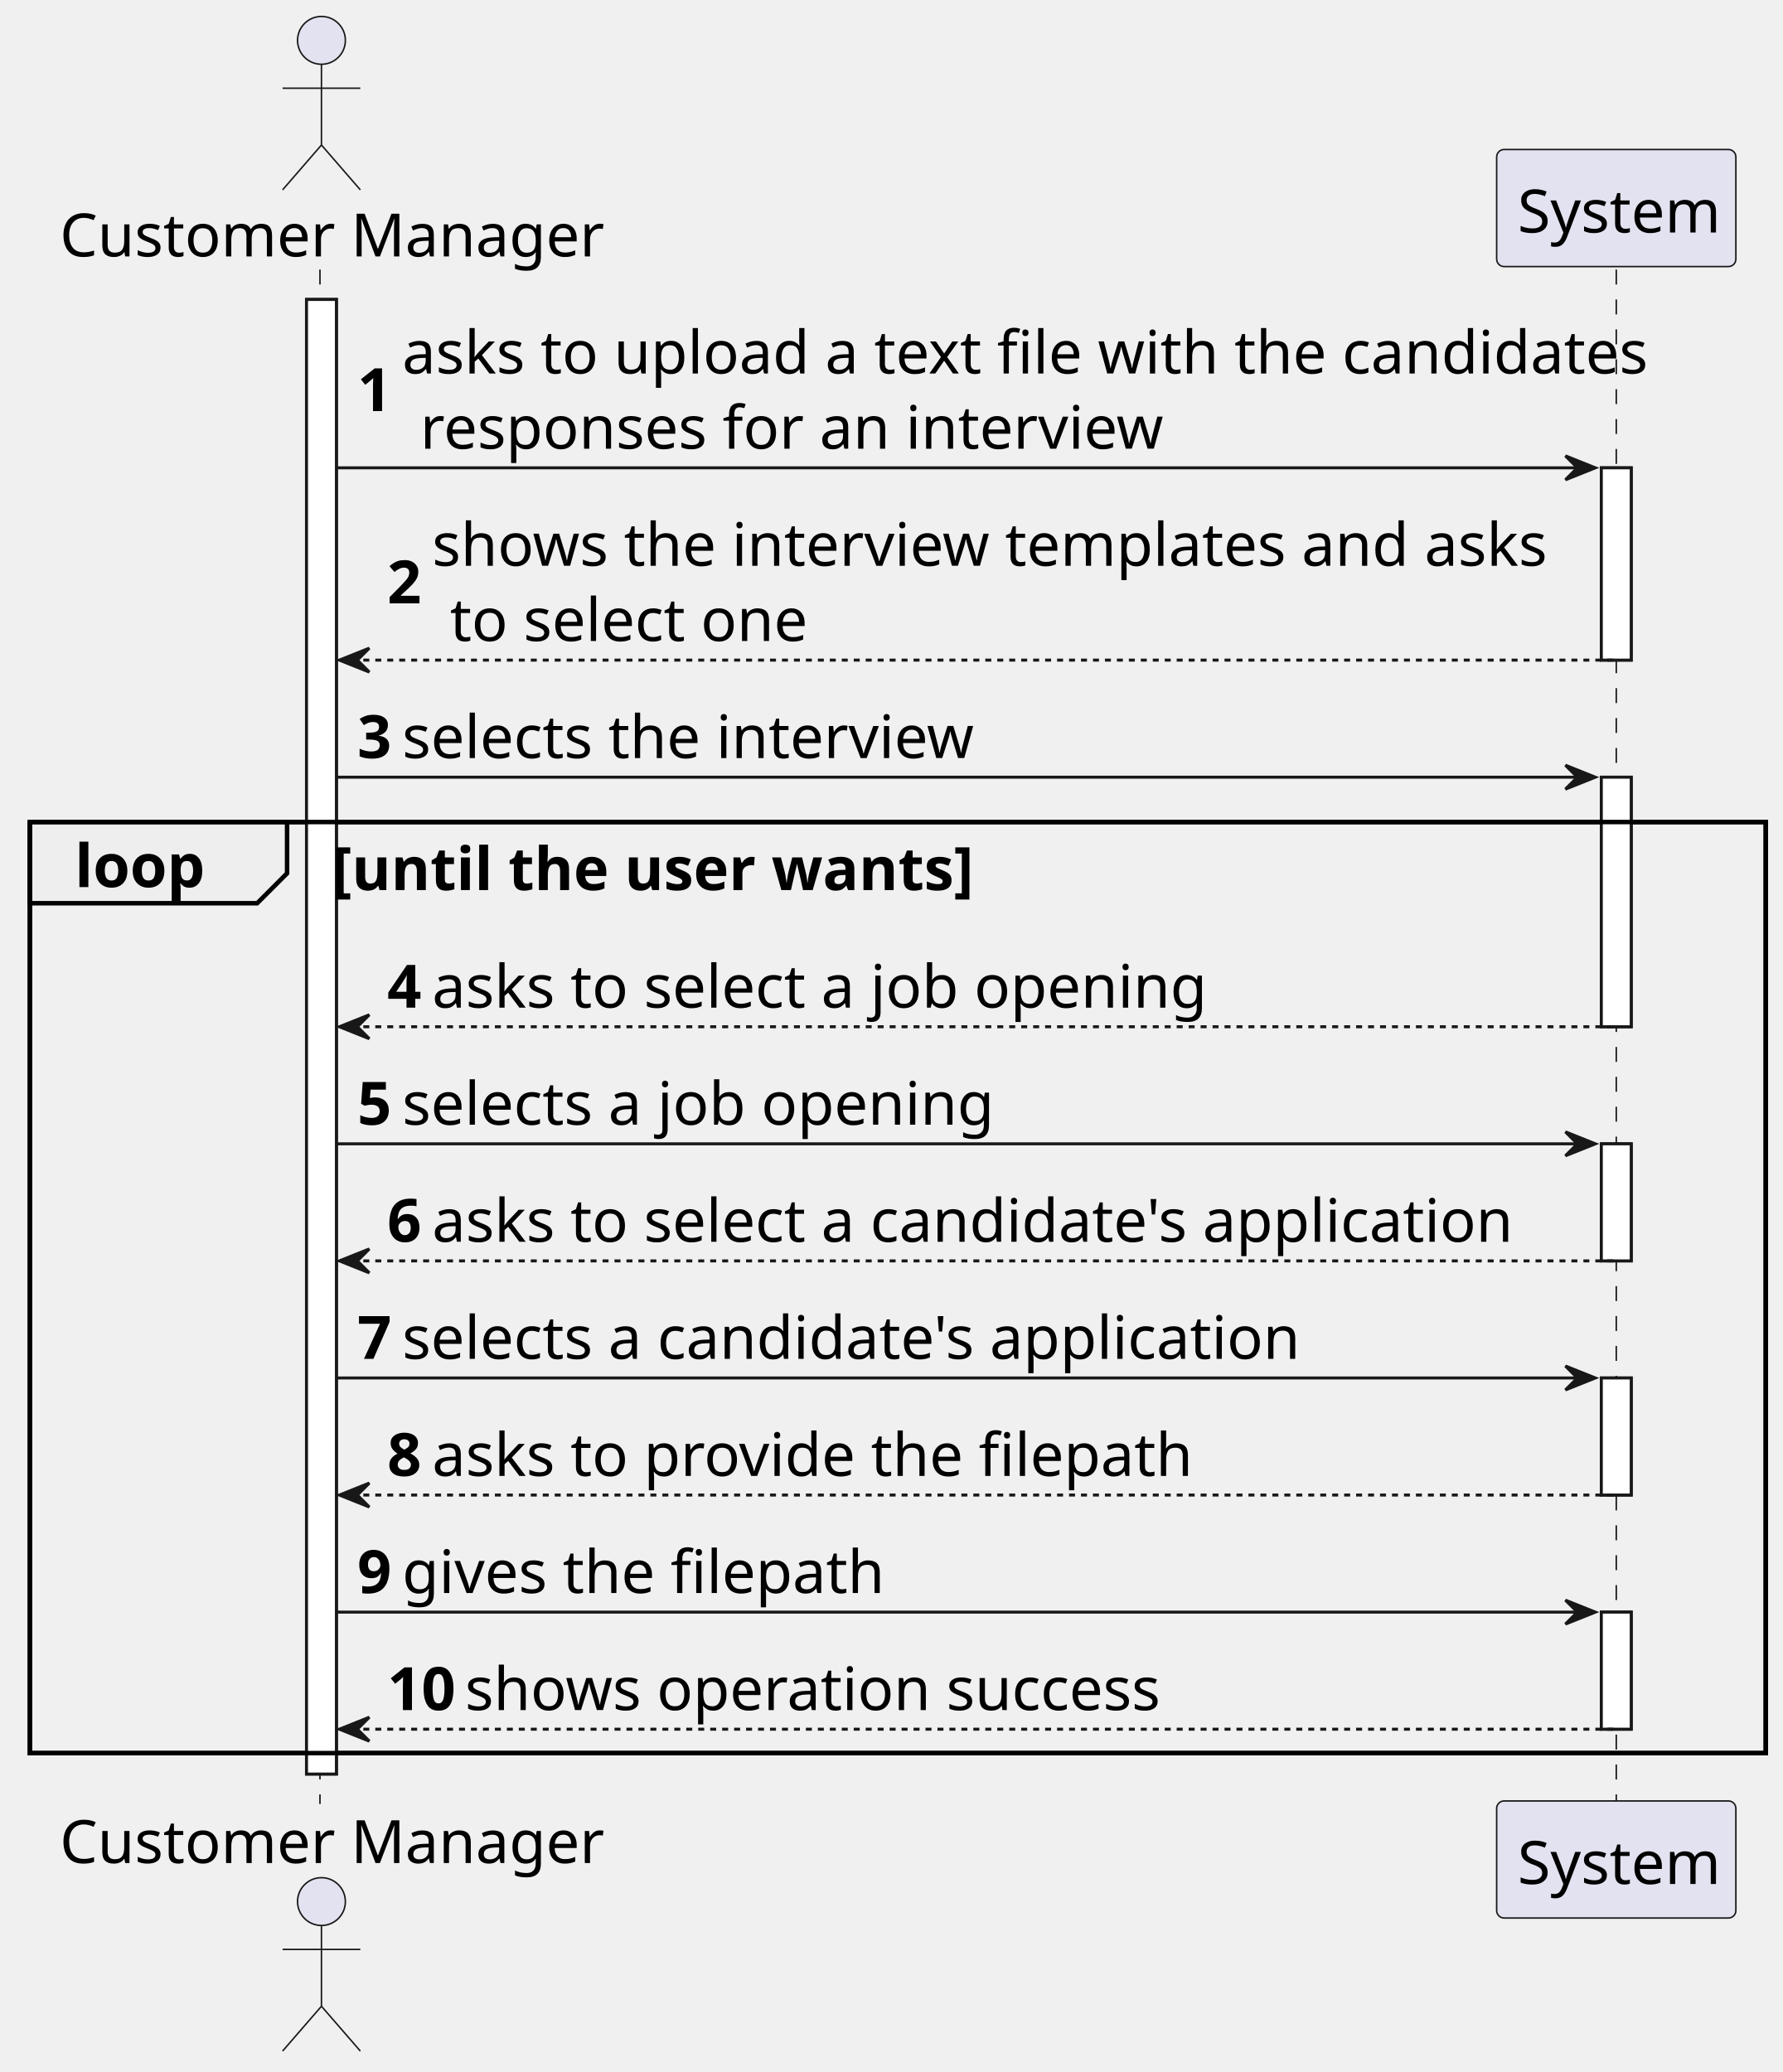
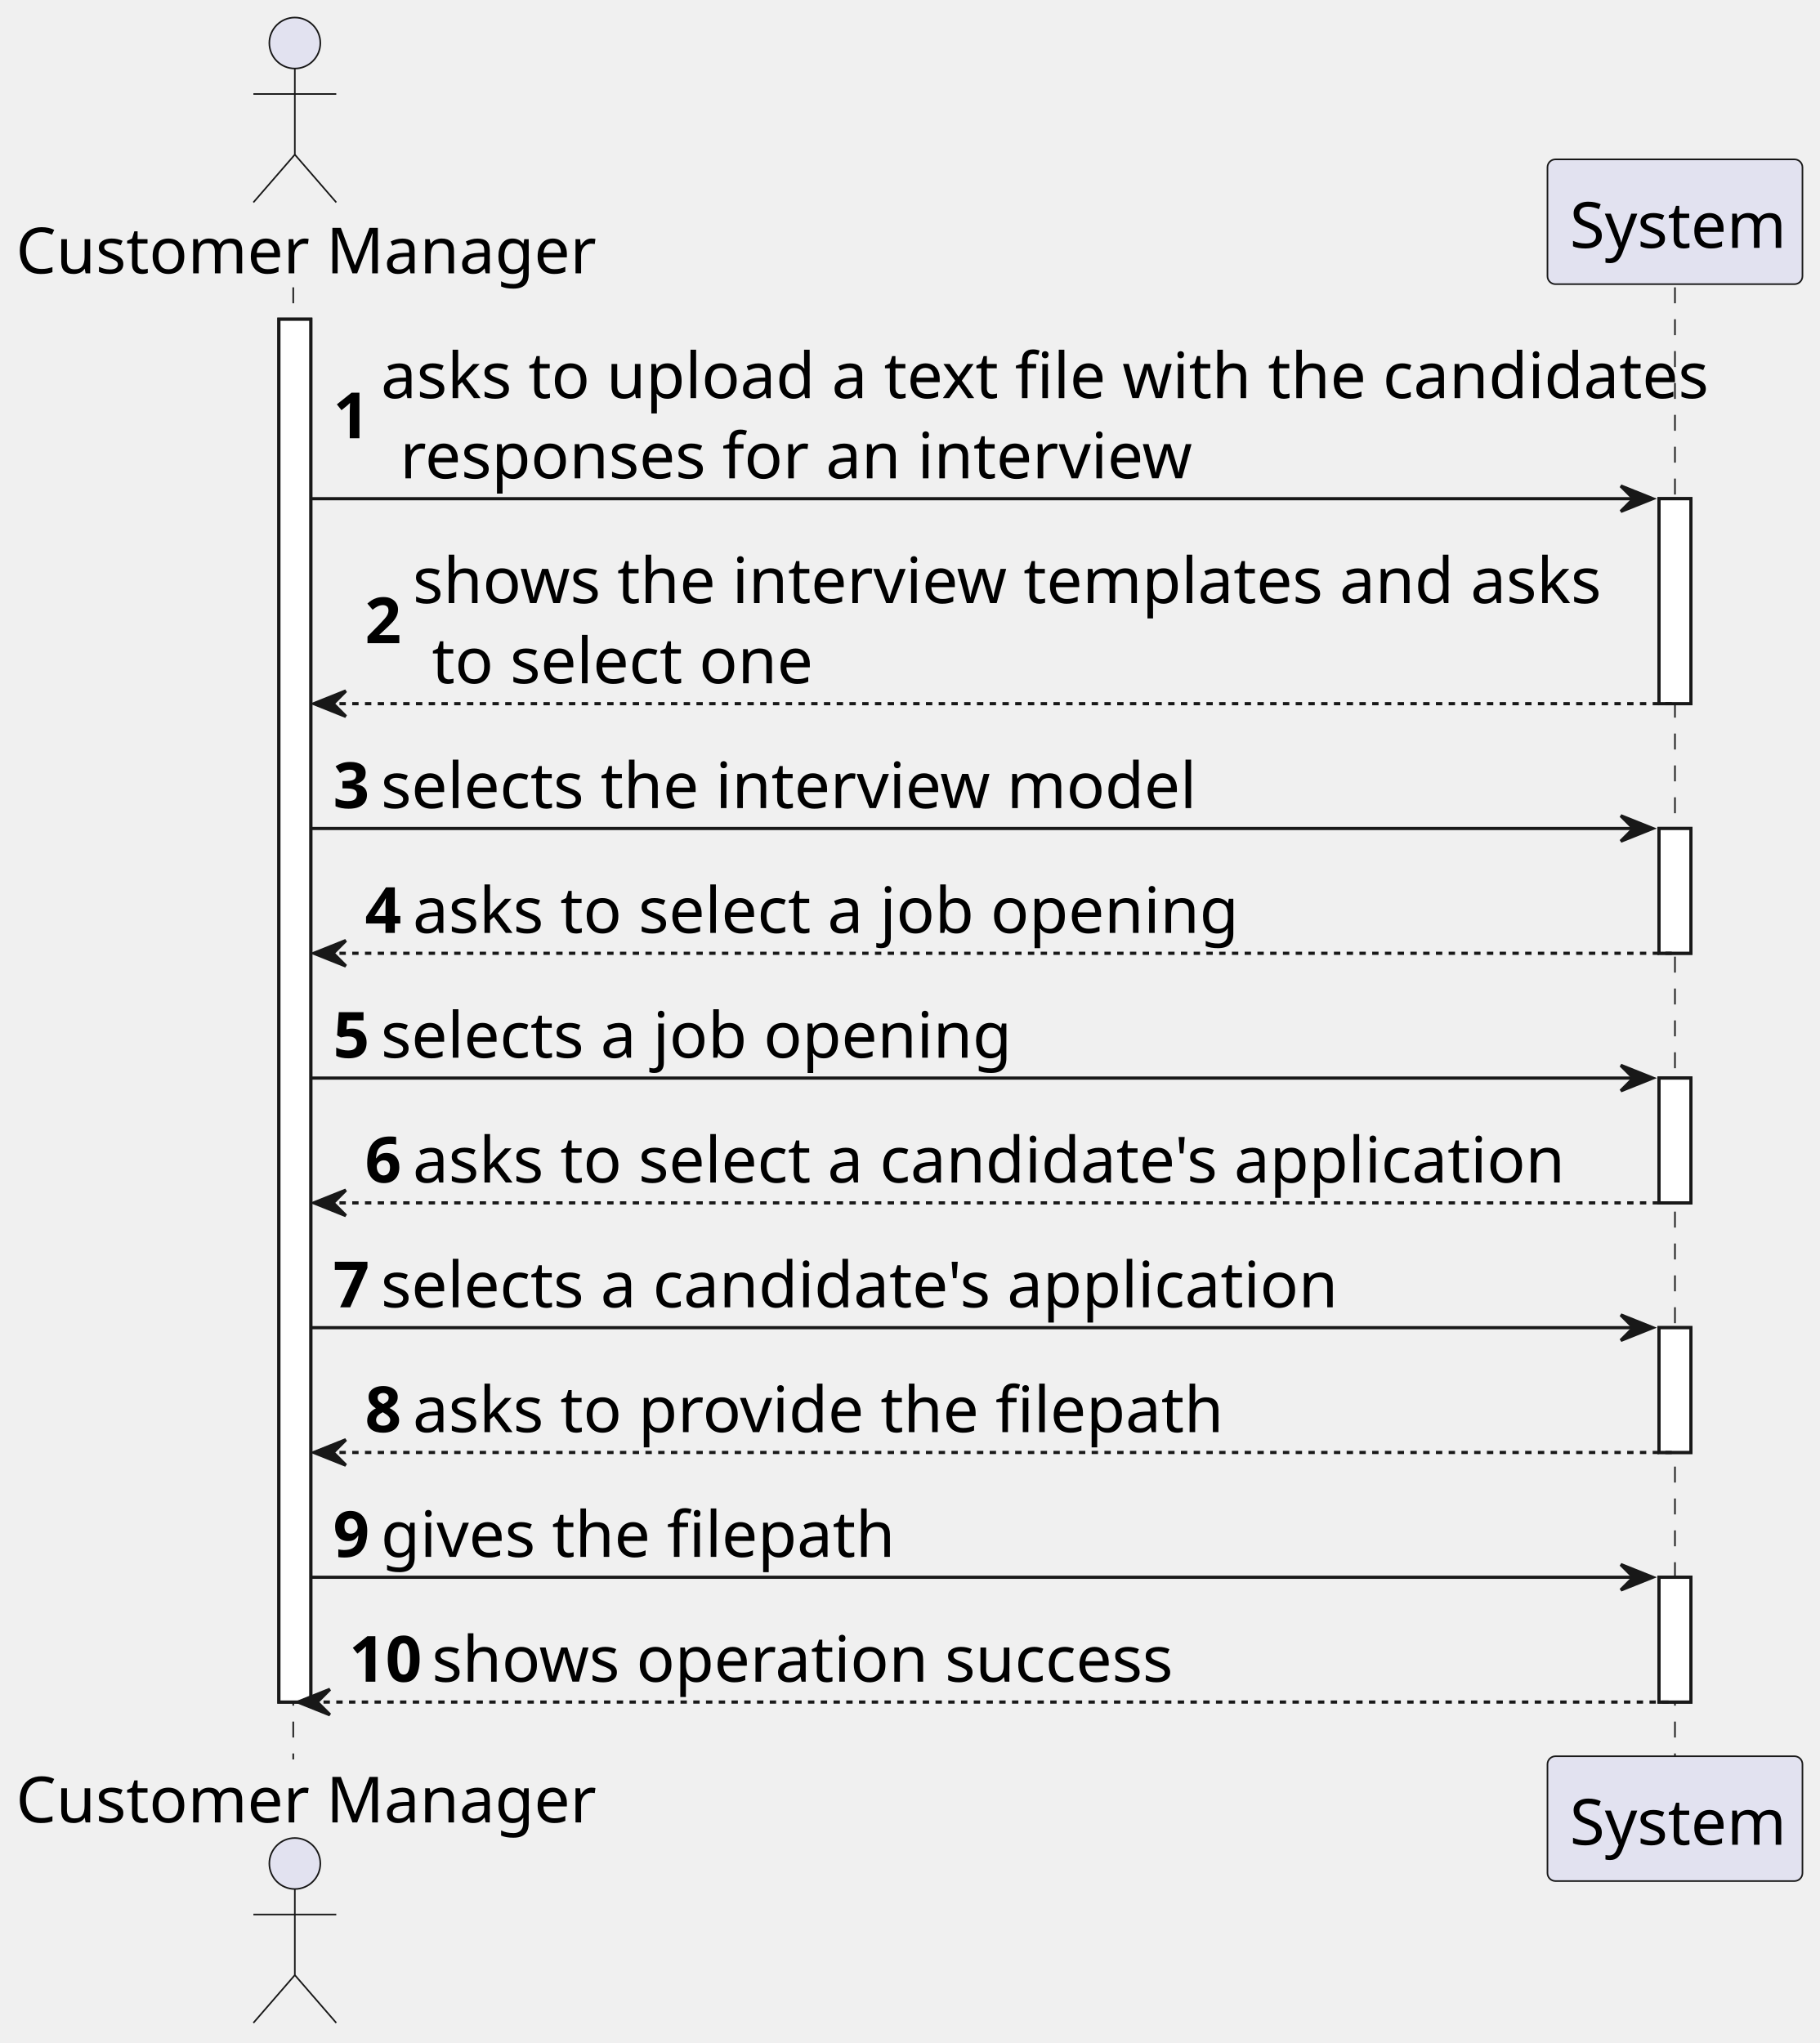
- <svg xmlns="http://www.w3.org/2000/svg" contentStyleType="text/css" height="693px" preserveAspectRatio="none" style="width:596px;height:693px;background:#FFFFFF;" version="1.1" viewBox="0 0 596 693" width="596px" zoomAndPan="magnify">
+ <svg xmlns="http://www.w3.org/2000/svg" contentStyleType="text/css" height="641px" preserveAspectRatio="none" style="width:571px;height:641px;background:#FFFFFF;" version="1.1" viewBox="0 0 571 641" width="571px" zoomAndPan="magnify">
  <defs />
  <g>
-     <rect fill="#FFFFFF" height="493.188" style="stroke:#181818;stroke-width:1.0;" width="10" x="102.5" y="100.156" />
-     <rect fill="#FFFFFF" height="64.312" style="stroke:#181818;stroke-width:1.0;" width="10" x="535.5" y="156.469" />
-     <rect fill="#FFFFFF" height="83.469" style="stroke:#181818;stroke-width:1.0;" width="10" x="535.5" y="259.938" />
-     <rect fill="#FFFFFF" height="39.156" style="stroke:#181818;stroke-width:1.0;" width="10" x="535.5" y="382.562" />
-     <rect fill="#FFFFFF" height="39.156" style="stroke:#181818;stroke-width:1.0;" width="10" x="535.5" y="460.875" />
-     <rect fill="#FFFFFF" height="39.156" style="stroke:#181818;stroke-width:1.0;" width="10" x="535.5" y="539.188" />
-     <rect fill="none" height="311.406" style="stroke:#000000;stroke-width:1.5;" width="580.5" x="10" y="274.938" />
-     <line style="stroke:#181818;stroke-width:0.5;stroke-dasharray:5.0,5.0;" x1="107" x2="107" y1="90.156" y2="603.344" />
-     <line style="stroke:#181818;stroke-width:0.5;stroke-dasharray:5.0,5.0;" x1="540.5" x2="540.5" y1="90.156" y2="603.344" />
-     <text fill="#000000" font-family="sans-serif" font-size="20" lengthAdjust="spacing" textLength="169" x="20" y="85.762">Customer Manager</text>
-     <ellipse cx="107.5" cy="13.5" fill="#E2E2F0" rx="8" ry="8" style="stroke:#181818;stroke-width:0.5;" />
-     <path d="M107.5,21.5 L107.5,48.5 M94.5,29.5 L120.5,29.5 M107.5,48.5 L94.5,63.5 M107.5,48.5 L120.5,63.5 " fill="none" style="stroke:#181818;stroke-width:0.5;" />
-     <text fill="#000000" font-family="sans-serif" font-size="20" lengthAdjust="spacing" textLength="169" x="20" y="623.106">Customer Manager</text>
-     <ellipse cx="107.5" cy="636" fill="#E2E2F0" rx="8" ry="8" style="stroke:#181818;stroke-width:0.5;" />
-     <path d="M107.5,644 L107.5,671 M94.5,652 L120.5,652 M107.5,671 L94.5,686 M107.5,671 L120.5,686 " fill="none" style="stroke:#181818;stroke-width:0.5;" />
-     <rect fill="#E2E2F0" height="39.156" rx="2.5" ry="2.5" style="stroke:#181818;stroke-width:0.5;" width="80" x="500.5" y="50" />
-     <text fill="#000000" font-family="sans-serif" font-size="20" lengthAdjust="spacing" textLength="66" x="507.5" y="77.762">System</text>
-     <rect fill="#E2E2F0" height="39.156" rx="2.5" ry="2.5" style="stroke:#181818;stroke-width:0.5;" width="80" x="500.5" y="602.344" />
-     <text fill="#000000" font-family="sans-serif" font-size="20" lengthAdjust="spacing" textLength="66" x="507.5" y="630.106">System</text>
-     <rect fill="#FFFFFF" height="493.188" style="stroke:#181818;stroke-width:1.0;" width="10" x="102.5" y="100.156" />
-     <rect fill="#FFFFFF" height="64.312" style="stroke:#181818;stroke-width:1.0;" width="10" x="535.5" y="156.469" />
-     <rect fill="#FFFFFF" height="83.469" style="stroke:#181818;stroke-width:1.0;" width="10" x="535.5" y="259.938" />
-     <rect fill="#FFFFFF" height="39.156" style="stroke:#181818;stroke-width:1.0;" width="10" x="535.5" y="382.562" />
-     <rect fill="#FFFFFF" height="39.156" style="stroke:#181818;stroke-width:1.0;" width="10" x="535.5" y="460.875" />
-     <rect fill="#FFFFFF" height="39.156" style="stroke:#181818;stroke-width:1.0;" width="10" x="535.5" y="539.188" />
-     <polygon fill="#181818" points="523.5,152.469,533.5,156.469,523.5,160.469,527.5,156.469" style="stroke:#181818;stroke-width:1.0;" />
-     <line style="stroke:#181818;stroke-width:1.0;" x1="112.5" x2="529.5" y1="156.469" y2="156.469" />
-     <text fill="#000000" font-family="sans-serif" font-size="20" font-weight="bold" lengthAdjust="spacing" textLength="11" x="119.5" y="137.496">1</text>
-     <text fill="#000000" font-family="sans-serif" font-size="20" lengthAdjust="spacing" textLength="389" x="134.5" y="124.918">asks to upload a text file with the candidates</text>
-     <text fill="#000000" font-family="sans-serif" font-size="20" lengthAdjust="spacing" textLength="231" x="140.5" y="150.074">responses for an interview</text>
-     <polygon fill="#181818" points="123.5,216.781,113.5,220.781,123.5,224.781,119.5,220.781" style="stroke:#181818;stroke-width:1.0;" />
-     <line style="stroke:#181818;stroke-width:1.0;stroke-dasharray:2.0,2.0;" x1="117.5" x2="539.5" y1="220.781" y2="220.781" />
-     <text fill="#000000" font-family="sans-serif" font-size="20" font-weight="bold" lengthAdjust="spacing" textLength="11" x="129.5" y="201.809">2</text>
-     <text fill="#000000" font-family="sans-serif" font-size="20" lengthAdjust="spacing" textLength="349" x="144.5" y="189.231">shows the interview templates and asks</text>
-     <text fill="#000000" font-family="sans-serif" font-size="20" lengthAdjust="spacing" textLength="113" x="150.5" y="214.387">to select one</text>
-     <polygon fill="#181818" points="523.5,255.938,533.5,259.938,523.5,263.938,527.5,259.938" style="stroke:#181818;stroke-width:1.0;" />
-     <line style="stroke:#181818;stroke-width:1.0;" x1="112.5" x2="529.5" y1="259.938" y2="259.938" />
-     <text fill="#000000" font-family="sans-serif" font-size="20" font-weight="bold" lengthAdjust="spacing" textLength="11" x="119.5" y="253.543">3</text>
-     <text fill="#000000" font-family="sans-serif" font-size="20" lengthAdjust="spacing" textLength="178" x="134.5" y="253.543">selects the interview</text>
-     <path d="M10,274.938 L96,274.938 L96,292.094 L86,302.094 L10,302.094 L10,274.938 " fill="#EEEEEE" style="stroke:#000000;stroke-width:1.5;" />
-     <rect fill="none" height="311.406" style="stroke:#000000;stroke-width:1.5;" width="580.5" x="10" y="274.938" />
-     <text fill="#000000" font-family="sans-serif" font-size="20" font-weight="bold" lengthAdjust="spacing" textLength="41" x="25" y="296.699">loop</text>
-     <text fill="#000000" font-family="sans-serif" font-size="20" font-weight="bold" lengthAdjust="spacing" textLength="201" x="111" y="297.699">[until the user wants]</text>
-     <polygon fill="#181818" points="123.5,339.406,113.5,343.406,123.5,347.406,119.5,343.406" style="stroke:#181818;stroke-width:1.0;" />
-     <line style="stroke:#181818;stroke-width:1.0;stroke-dasharray:2.0,2.0;" x1="117.5" x2="539.5" y1="343.406" y2="343.406" />
-     <text fill="#000000" font-family="sans-serif" font-size="20" font-weight="bold" lengthAdjust="spacing" textLength="11" x="129.5" y="337.012">4</text>
-     <text fill="#000000" font-family="sans-serif" font-size="20" lengthAdjust="spacing" textLength="245" x="144.5" y="337.012">asks to select a job opening</text>
-     <polygon fill="#181818" points="523.5,378.562,533.5,382.562,523.5,386.562,527.5,382.562" style="stroke:#181818;stroke-width:1.0;" />
-     <line style="stroke:#181818;stroke-width:1.0;" x1="112.5" x2="529.5" y1="382.562" y2="382.562" />
-     <text fill="#000000" font-family="sans-serif" font-size="20" font-weight="bold" lengthAdjust="spacing" textLength="11" x="119.5" y="376.168">5</text>
-     <text fill="#000000" font-family="sans-serif" font-size="20" lengthAdjust="spacing" textLength="185" x="134.5" y="376.168">selects a job opening</text>
-     <polygon fill="#181818" points="123.5,417.719,113.5,421.719,123.5,425.719,119.5,421.719" style="stroke:#181818;stroke-width:1.0;" />
-     <line style="stroke:#181818;stroke-width:1.0;stroke-dasharray:2.0,2.0;" x1="117.5" x2="539.5" y1="421.719" y2="421.719" />
-     <text fill="#000000" font-family="sans-serif" font-size="20" font-weight="bold" lengthAdjust="spacing" textLength="11" x="129.5" y="415.324">6</text>
-     <text fill="#000000" font-family="sans-serif" font-size="20" lengthAdjust="spacing" textLength="343" x="144.5" y="415.324">asks to select a candidate's application</text>
-     <polygon fill="#181818" points="523.5,456.875,533.5,460.875,523.5,464.875,527.5,460.875" style="stroke:#181818;stroke-width:1.0;" />
-     <line style="stroke:#181818;stroke-width:1.0;" x1="112.5" x2="529.5" y1="460.875" y2="460.875" />
-     <text fill="#000000" font-family="sans-serif" font-size="20" font-weight="bold" lengthAdjust="spacing" textLength="11" x="119.5" y="454.481">7</text>
-     <text fill="#000000" font-family="sans-serif" font-size="20" lengthAdjust="spacing" textLength="283" x="134.5" y="454.481">selects a candidate's application</text>
-     <polygon fill="#181818" points="123.5,496.031,113.5,500.031,123.5,504.031,119.5,500.031" style="stroke:#181818;stroke-width:1.0;" />
-     <line style="stroke:#181818;stroke-width:1.0;stroke-dasharray:2.0,2.0;" x1="117.5" x2="539.5" y1="500.031" y2="500.031" />
-     <text fill="#000000" font-family="sans-serif" font-size="20" font-weight="bold" lengthAdjust="spacing" textLength="11" x="129.5" y="493.637">8</text>
-     <text fill="#000000" font-family="sans-serif" font-size="20" lengthAdjust="spacing" textLength="236" x="144.5" y="493.637">asks to provide the filepath</text>
-     <polygon fill="#181818" points="523.5,535.188,533.5,539.188,523.5,543.188,527.5,539.188" style="stroke:#181818;stroke-width:1.0;" />
-     <line style="stroke:#181818;stroke-width:1.0;" x1="112.5" x2="529.5" y1="539.188" y2="539.188" />
-     <text fill="#000000" font-family="sans-serif" font-size="20" font-weight="bold" lengthAdjust="spacing" textLength="11" x="119.5" y="532.793">9</text>
-     <text fill="#000000" font-family="sans-serif" font-size="20" lengthAdjust="spacing" textLength="147" x="134.5" y="532.793">gives the filepath</text>
-     <polygon fill="#181818" points="123.5,574.344,113.5,578.344,123.5,582.344,119.5,578.344" style="stroke:#181818;stroke-width:1.0;" />
-     <line style="stroke:#181818;stroke-width:1.0;stroke-dasharray:2.0,2.0;" x1="117.5" x2="539.5" y1="578.344" y2="578.344" />
-     <text fill="#000000" font-family="sans-serif" font-size="20" font-weight="bold" lengthAdjust="spacing" textLength="22" x="129.5" y="571.949">10</text>
-     <text fill="#000000" font-family="sans-serif" font-size="20" lengthAdjust="spacing" textLength="221" x="155.5" y="571.949">shows operation success</text>
+     <rect fill="#FFFFFF" height="433.875" style="stroke:#181818;stroke-width:1.0;" width="10" x="87.5" y="100.156" />
+     <rect fill="#FFFFFF" height="64.312" style="stroke:#181818;stroke-width:1.0;" width="10" x="520.5" y="156.469" />
+     <rect fill="#FFFFFF" height="39.156" style="stroke:#181818;stroke-width:1.0;" width="10" x="520.5" y="259.938" />
+     <rect fill="#FFFFFF" height="39.156" style="stroke:#181818;stroke-width:1.0;" width="10" x="520.5" y="338.25" />
+     <rect fill="#FFFFFF" height="39.156" style="stroke:#181818;stroke-width:1.0;" width="10" x="520.5" y="416.562" />
+     <rect fill="#FFFFFF" height="39.156" style="stroke:#181818;stroke-width:1.0;" width="10" x="520.5" y="494.875" />
+     <line style="stroke:#181818;stroke-width:0.5;stroke-dasharray:5.0,5.0;" x1="92" x2="92" y1="90.156" y2="552.031" />
+     <line style="stroke:#181818;stroke-width:0.5;stroke-dasharray:5.0,5.0;" x1="525.5" x2="525.5" y1="90.156" y2="552.031" />
+     <text fill="#000000" font-family="sans-serif" font-size="20" lengthAdjust="spacing" textLength="169" x="5" y="85.762">Customer Manager</text>
+     <ellipse cx="92.5" cy="13.5" fill="#E2E2F0" rx="8" ry="8" style="stroke:#181818;stroke-width:0.5;" />
+     <path d="M92.5,21.5 L92.5,48.5 M79.5,29.5 L105.5,29.5 M92.5,48.5 L79.5,63.5 M92.5,48.5 L105.5,63.5 " fill="none" style="stroke:#181818;stroke-width:0.5;" />
+     <text fill="#000000" font-family="sans-serif" font-size="20" lengthAdjust="spacing" textLength="169" x="5" y="571.793">Customer Manager</text>
+     <ellipse cx="92.5" cy="584.688" fill="#E2E2F0" rx="8" ry="8" style="stroke:#181818;stroke-width:0.5;" />
+     <path d="M92.5,592.688 L92.5,619.688 M79.5,600.688 L105.5,600.688 M92.5,619.688 L79.5,634.688 M92.5,619.688 L105.5,634.688 " fill="none" style="stroke:#181818;stroke-width:0.5;" />
+     <rect fill="#E2E2F0" height="39.156" rx="2.5" ry="2.5" style="stroke:#181818;stroke-width:0.5;" width="80" x="485.5" y="50" />
+     <text fill="#000000" font-family="sans-serif" font-size="20" lengthAdjust="spacing" textLength="66" x="492.5" y="77.762">System</text>
+     <rect fill="#E2E2F0" height="39.156" rx="2.5" ry="2.5" style="stroke:#181818;stroke-width:0.5;" width="80" x="485.5" y="551.031" />
+     <text fill="#000000" font-family="sans-serif" font-size="20" lengthAdjust="spacing" textLength="66" x="492.5" y="578.793">System</text>
+     <rect fill="#FFFFFF" height="433.875" style="stroke:#181818;stroke-width:1.0;" width="10" x="87.5" y="100.156" />
+     <rect fill="#FFFFFF" height="64.312" style="stroke:#181818;stroke-width:1.0;" width="10" x="520.5" y="156.469" />
+     <rect fill="#FFFFFF" height="39.156" style="stroke:#181818;stroke-width:1.0;" width="10" x="520.5" y="259.938" />
+     <rect fill="#FFFFFF" height="39.156" style="stroke:#181818;stroke-width:1.0;" width="10" x="520.5" y="338.25" />
+     <rect fill="#FFFFFF" height="39.156" style="stroke:#181818;stroke-width:1.0;" width="10" x="520.5" y="416.562" />
+     <rect fill="#FFFFFF" height="39.156" style="stroke:#181818;stroke-width:1.0;" width="10" x="520.5" y="494.875" />
+     <polygon fill="#181818" points="508.5,152.469,518.5,156.469,508.5,160.469,512.5,156.469" style="stroke:#181818;stroke-width:1.0;" />
+     <line style="stroke:#181818;stroke-width:1.0;" x1="97.5" x2="514.5" y1="156.469" y2="156.469" />
+     <text fill="#000000" font-family="sans-serif" font-size="20" font-weight="bold" lengthAdjust="spacing" textLength="11" x="104.5" y="137.496">1</text>
+     <text fill="#000000" font-family="sans-serif" font-size="20" lengthAdjust="spacing" textLength="389" x="119.5" y="124.918">asks to upload a text file with the candidates</text>
+     <text fill="#000000" font-family="sans-serif" font-size="20" lengthAdjust="spacing" textLength="231" x="125.5" y="150.074">responses for an interview</text>
+     <polygon fill="#181818" points="108.5,216.781,98.5,220.781,108.5,224.781,104.5,220.781" style="stroke:#181818;stroke-width:1.0;" />
+     <line style="stroke:#181818;stroke-width:1.0;stroke-dasharray:2.0,2.0;" x1="102.5" x2="524.5" y1="220.781" y2="220.781" />
+     <text fill="#000000" font-family="sans-serif" font-size="20" font-weight="bold" lengthAdjust="spacing" textLength="11" x="114.5" y="201.809">2</text>
+     <text fill="#000000" font-family="sans-serif" font-size="20" lengthAdjust="spacing" textLength="349" x="129.5" y="189.231">shows the interview templates and asks</text>
+     <text fill="#000000" font-family="sans-serif" font-size="20" lengthAdjust="spacing" textLength="113" x="135.5" y="214.387">to select one</text>
+     <polygon fill="#181818" points="508.5,255.938,518.5,259.938,508.5,263.938,512.5,259.938" style="stroke:#181818;stroke-width:1.0;" />
+     <line style="stroke:#181818;stroke-width:1.0;" x1="97.5" x2="514.5" y1="259.938" y2="259.938" />
+     <text fill="#000000" font-family="sans-serif" font-size="20" font-weight="bold" lengthAdjust="spacing" textLength="11" x="104.5" y="253.543">3</text>
+     <text fill="#000000" font-family="sans-serif" font-size="20" lengthAdjust="spacing" textLength="237" x="119.5" y="253.543">selects the interview model</text>
+     <polygon fill="#181818" points="108.5,295.094,98.5,299.094,108.5,303.094,104.5,299.094" style="stroke:#181818;stroke-width:1.0;" />
+     <line style="stroke:#181818;stroke-width:1.0;stroke-dasharray:2.0,2.0;" x1="102.5" x2="524.5" y1="299.094" y2="299.094" />
+     <text fill="#000000" font-family="sans-serif" font-size="20" font-weight="bold" lengthAdjust="spacing" textLength="11" x="114.5" y="292.699">4</text>
+     <text fill="#000000" font-family="sans-serif" font-size="20" lengthAdjust="spacing" textLength="245" x="129.5" y="292.699">asks to select a job opening</text>
+     <polygon fill="#181818" points="508.5,334.25,518.5,338.25,508.5,342.25,512.5,338.25" style="stroke:#181818;stroke-width:1.0;" />
+     <line style="stroke:#181818;stroke-width:1.0;" x1="97.5" x2="514.5" y1="338.25" y2="338.25" />
+     <text fill="#000000" font-family="sans-serif" font-size="20" font-weight="bold" lengthAdjust="spacing" textLength="11" x="104.5" y="331.856">5</text>
+     <text fill="#000000" font-family="sans-serif" font-size="20" lengthAdjust="spacing" textLength="185" x="119.5" y="331.856">selects a job opening</text>
+     <polygon fill="#181818" points="108.5,373.406,98.5,377.406,108.5,381.406,104.5,377.406" style="stroke:#181818;stroke-width:1.0;" />
+     <line style="stroke:#181818;stroke-width:1.0;stroke-dasharray:2.0,2.0;" x1="102.5" x2="524.5" y1="377.406" y2="377.406" />
+     <text fill="#000000" font-family="sans-serif" font-size="20" font-weight="bold" lengthAdjust="spacing" textLength="11" x="114.5" y="371.012">6</text>
+     <text fill="#000000" font-family="sans-serif" font-size="20" lengthAdjust="spacing" textLength="343" x="129.5" y="371.012">asks to select a candidate's application</text>
+     <polygon fill="#181818" points="508.5,412.562,518.5,416.562,508.5,420.562,512.5,416.562" style="stroke:#181818;stroke-width:1.0;" />
+     <line style="stroke:#181818;stroke-width:1.0;" x1="97.5" x2="514.5" y1="416.562" y2="416.562" />
+     <text fill="#000000" font-family="sans-serif" font-size="20" font-weight="bold" lengthAdjust="spacing" textLength="11" x="104.5" y="410.168">7</text>
+     <text fill="#000000" font-family="sans-serif" font-size="20" lengthAdjust="spacing" textLength="283" x="119.5" y="410.168">selects a candidate's application</text>
+     <polygon fill="#181818" points="108.5,451.719,98.5,455.719,108.5,459.719,104.5,455.719" style="stroke:#181818;stroke-width:1.0;" />
+     <line style="stroke:#181818;stroke-width:1.0;stroke-dasharray:2.0,2.0;" x1="102.5" x2="524.5" y1="455.719" y2="455.719" />
+     <text fill="#000000" font-family="sans-serif" font-size="20" font-weight="bold" lengthAdjust="spacing" textLength="11" x="114.5" y="449.324">8</text>
+     <text fill="#000000" font-family="sans-serif" font-size="20" lengthAdjust="spacing" textLength="236" x="129.5" y="449.324">asks to provide the filepath</text>
+     <polygon fill="#181818" points="508.5,490.875,518.5,494.875,508.5,498.875,512.5,494.875" style="stroke:#181818;stroke-width:1.0;" />
+     <line style="stroke:#181818;stroke-width:1.0;" x1="97.5" x2="514.5" y1="494.875" y2="494.875" />
+     <text fill="#000000" font-family="sans-serif" font-size="20" font-weight="bold" lengthAdjust="spacing" textLength="11" x="104.5" y="488.481">9</text>
+     <text fill="#000000" font-family="sans-serif" font-size="20" lengthAdjust="spacing" textLength="147" x="119.5" y="488.481">gives the filepath</text>
+     <polygon fill="#181818" points="103.5,530.031,93.5,534.031,103.5,538.031,99.5,534.031" style="stroke:#181818;stroke-width:1.0;" />
+     <line style="stroke:#181818;stroke-width:1.0;stroke-dasharray:2.0,2.0;" x1="97.5" x2="524.5" y1="534.031" y2="534.031" />
+     <text fill="#000000" font-family="sans-serif" font-size="20" font-weight="bold" lengthAdjust="spacing" textLength="22" x="109.5" y="527.637">10</text>
+     <text fill="#000000" font-family="sans-serif" font-size="20" lengthAdjust="spacing" textLength="221" x="135.5" y="527.637">shows operation success</text>
  </g>
</svg>
